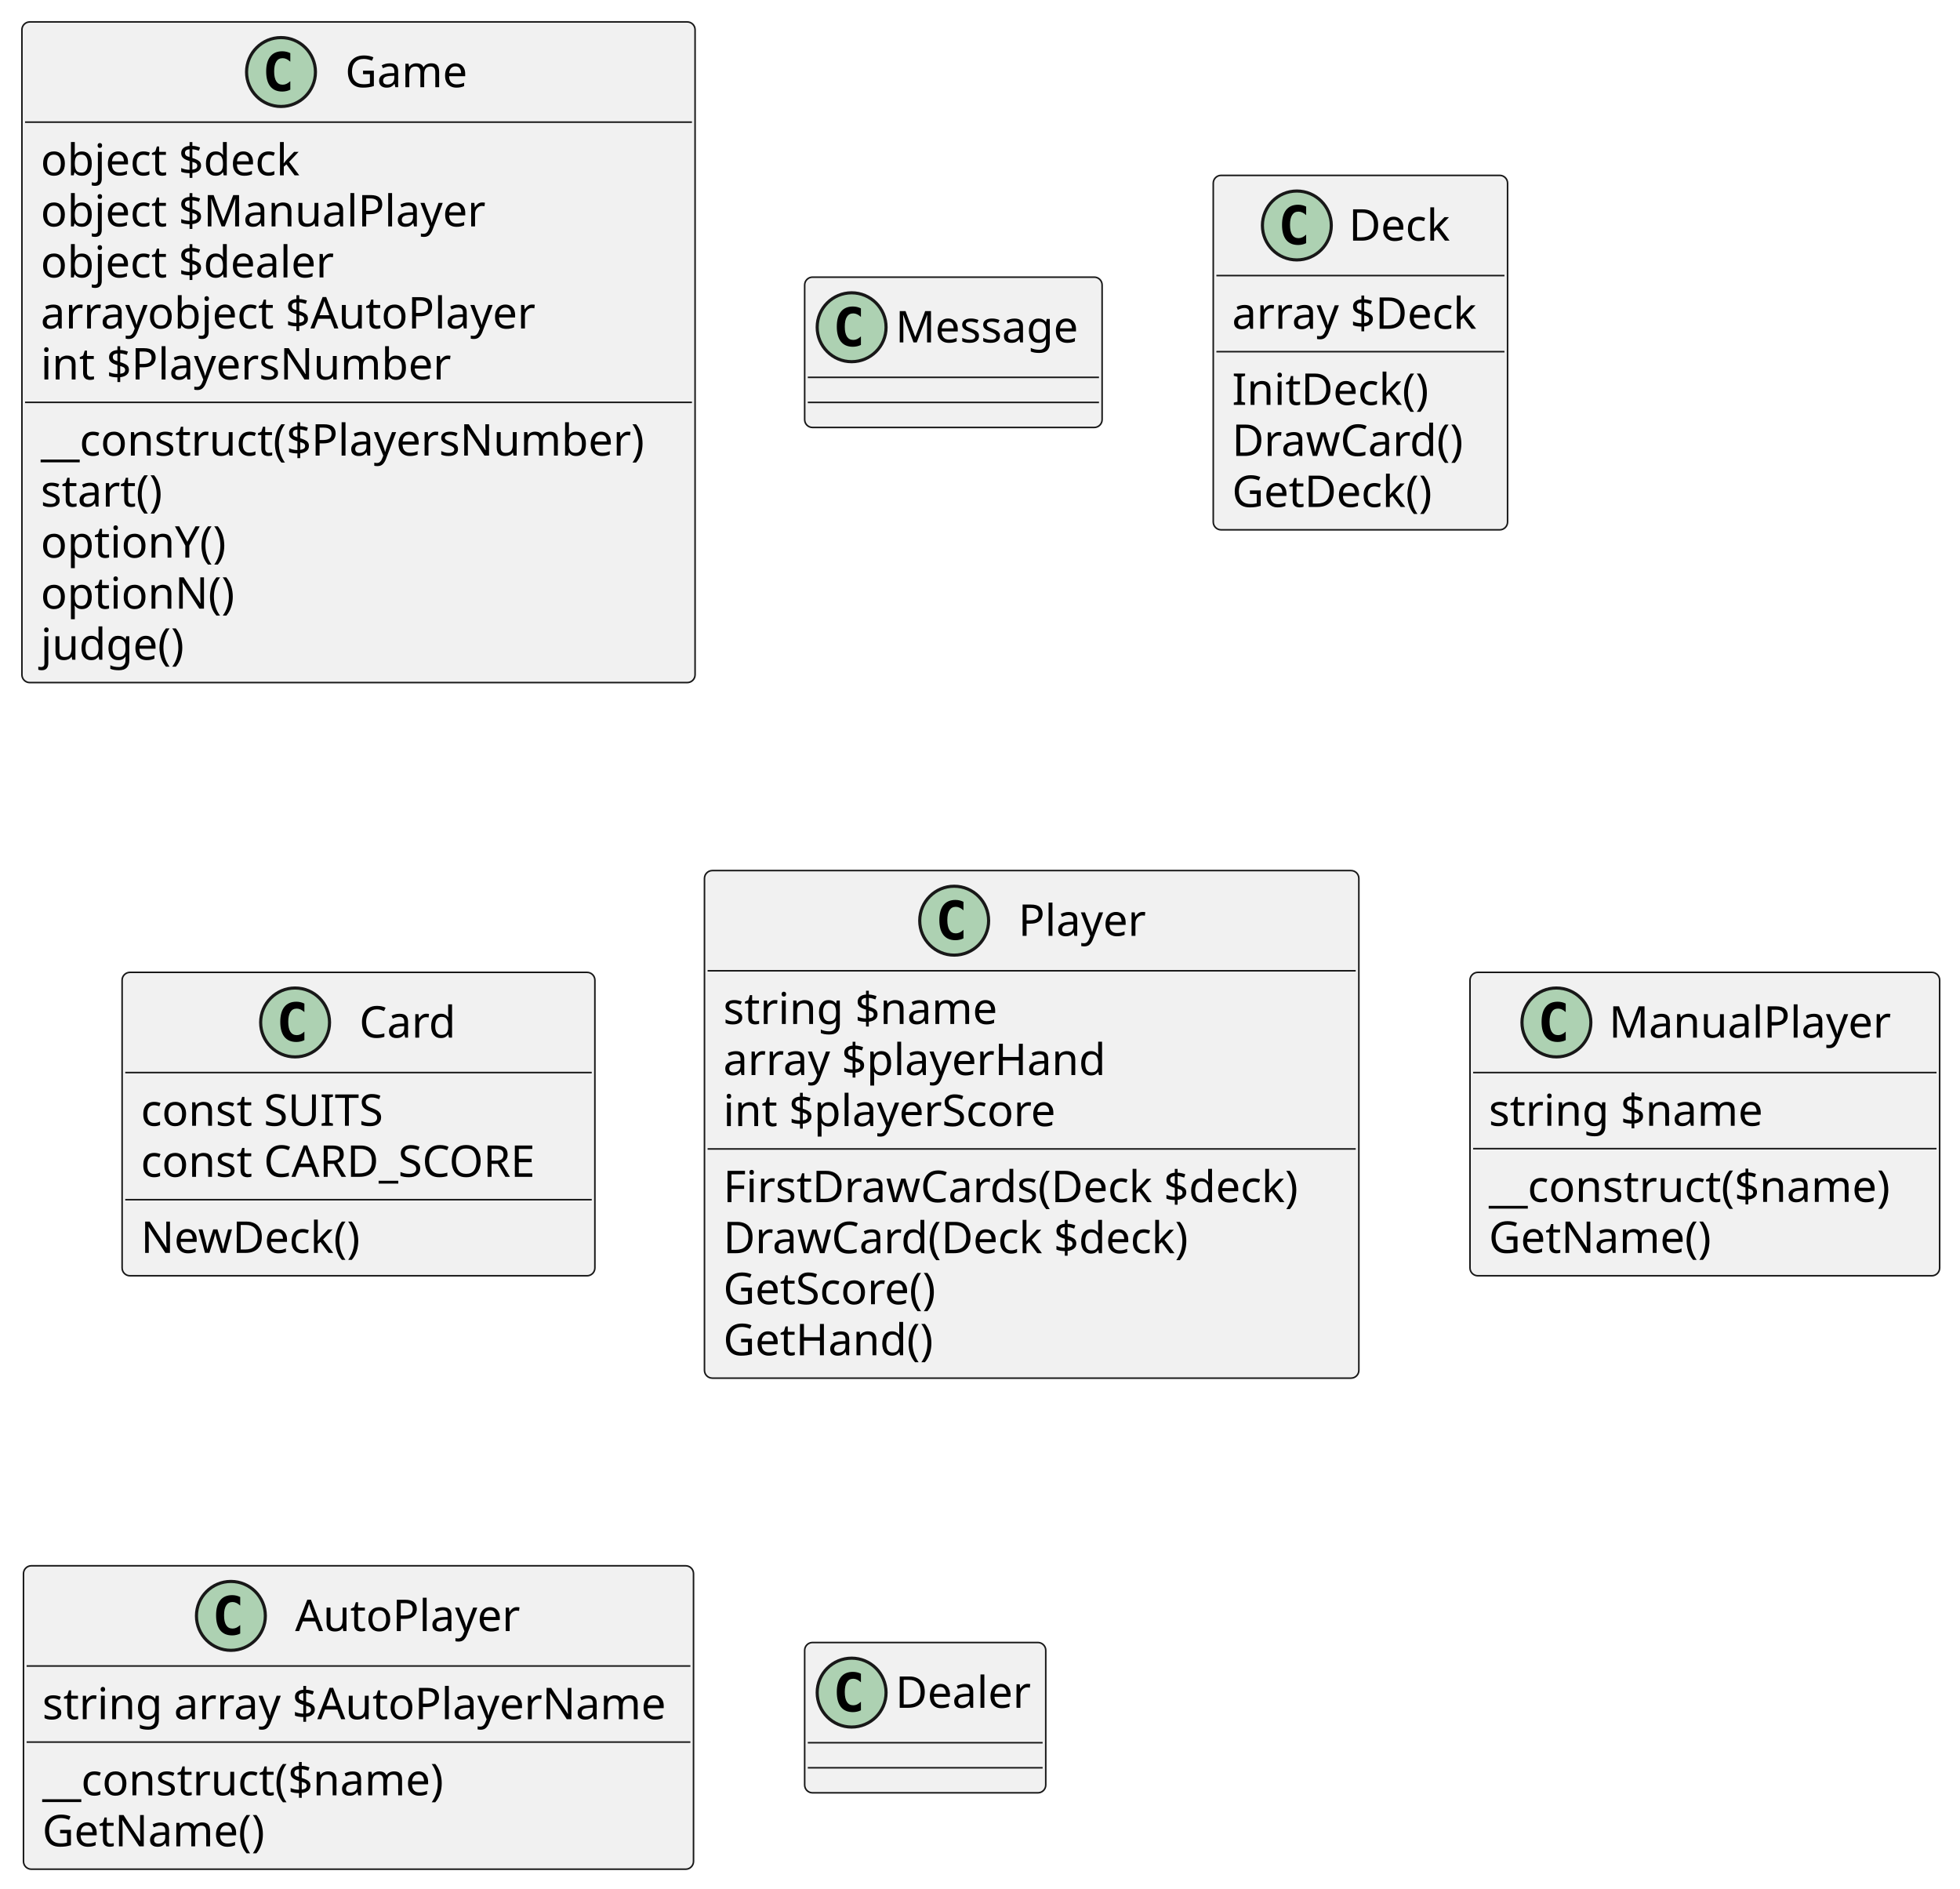
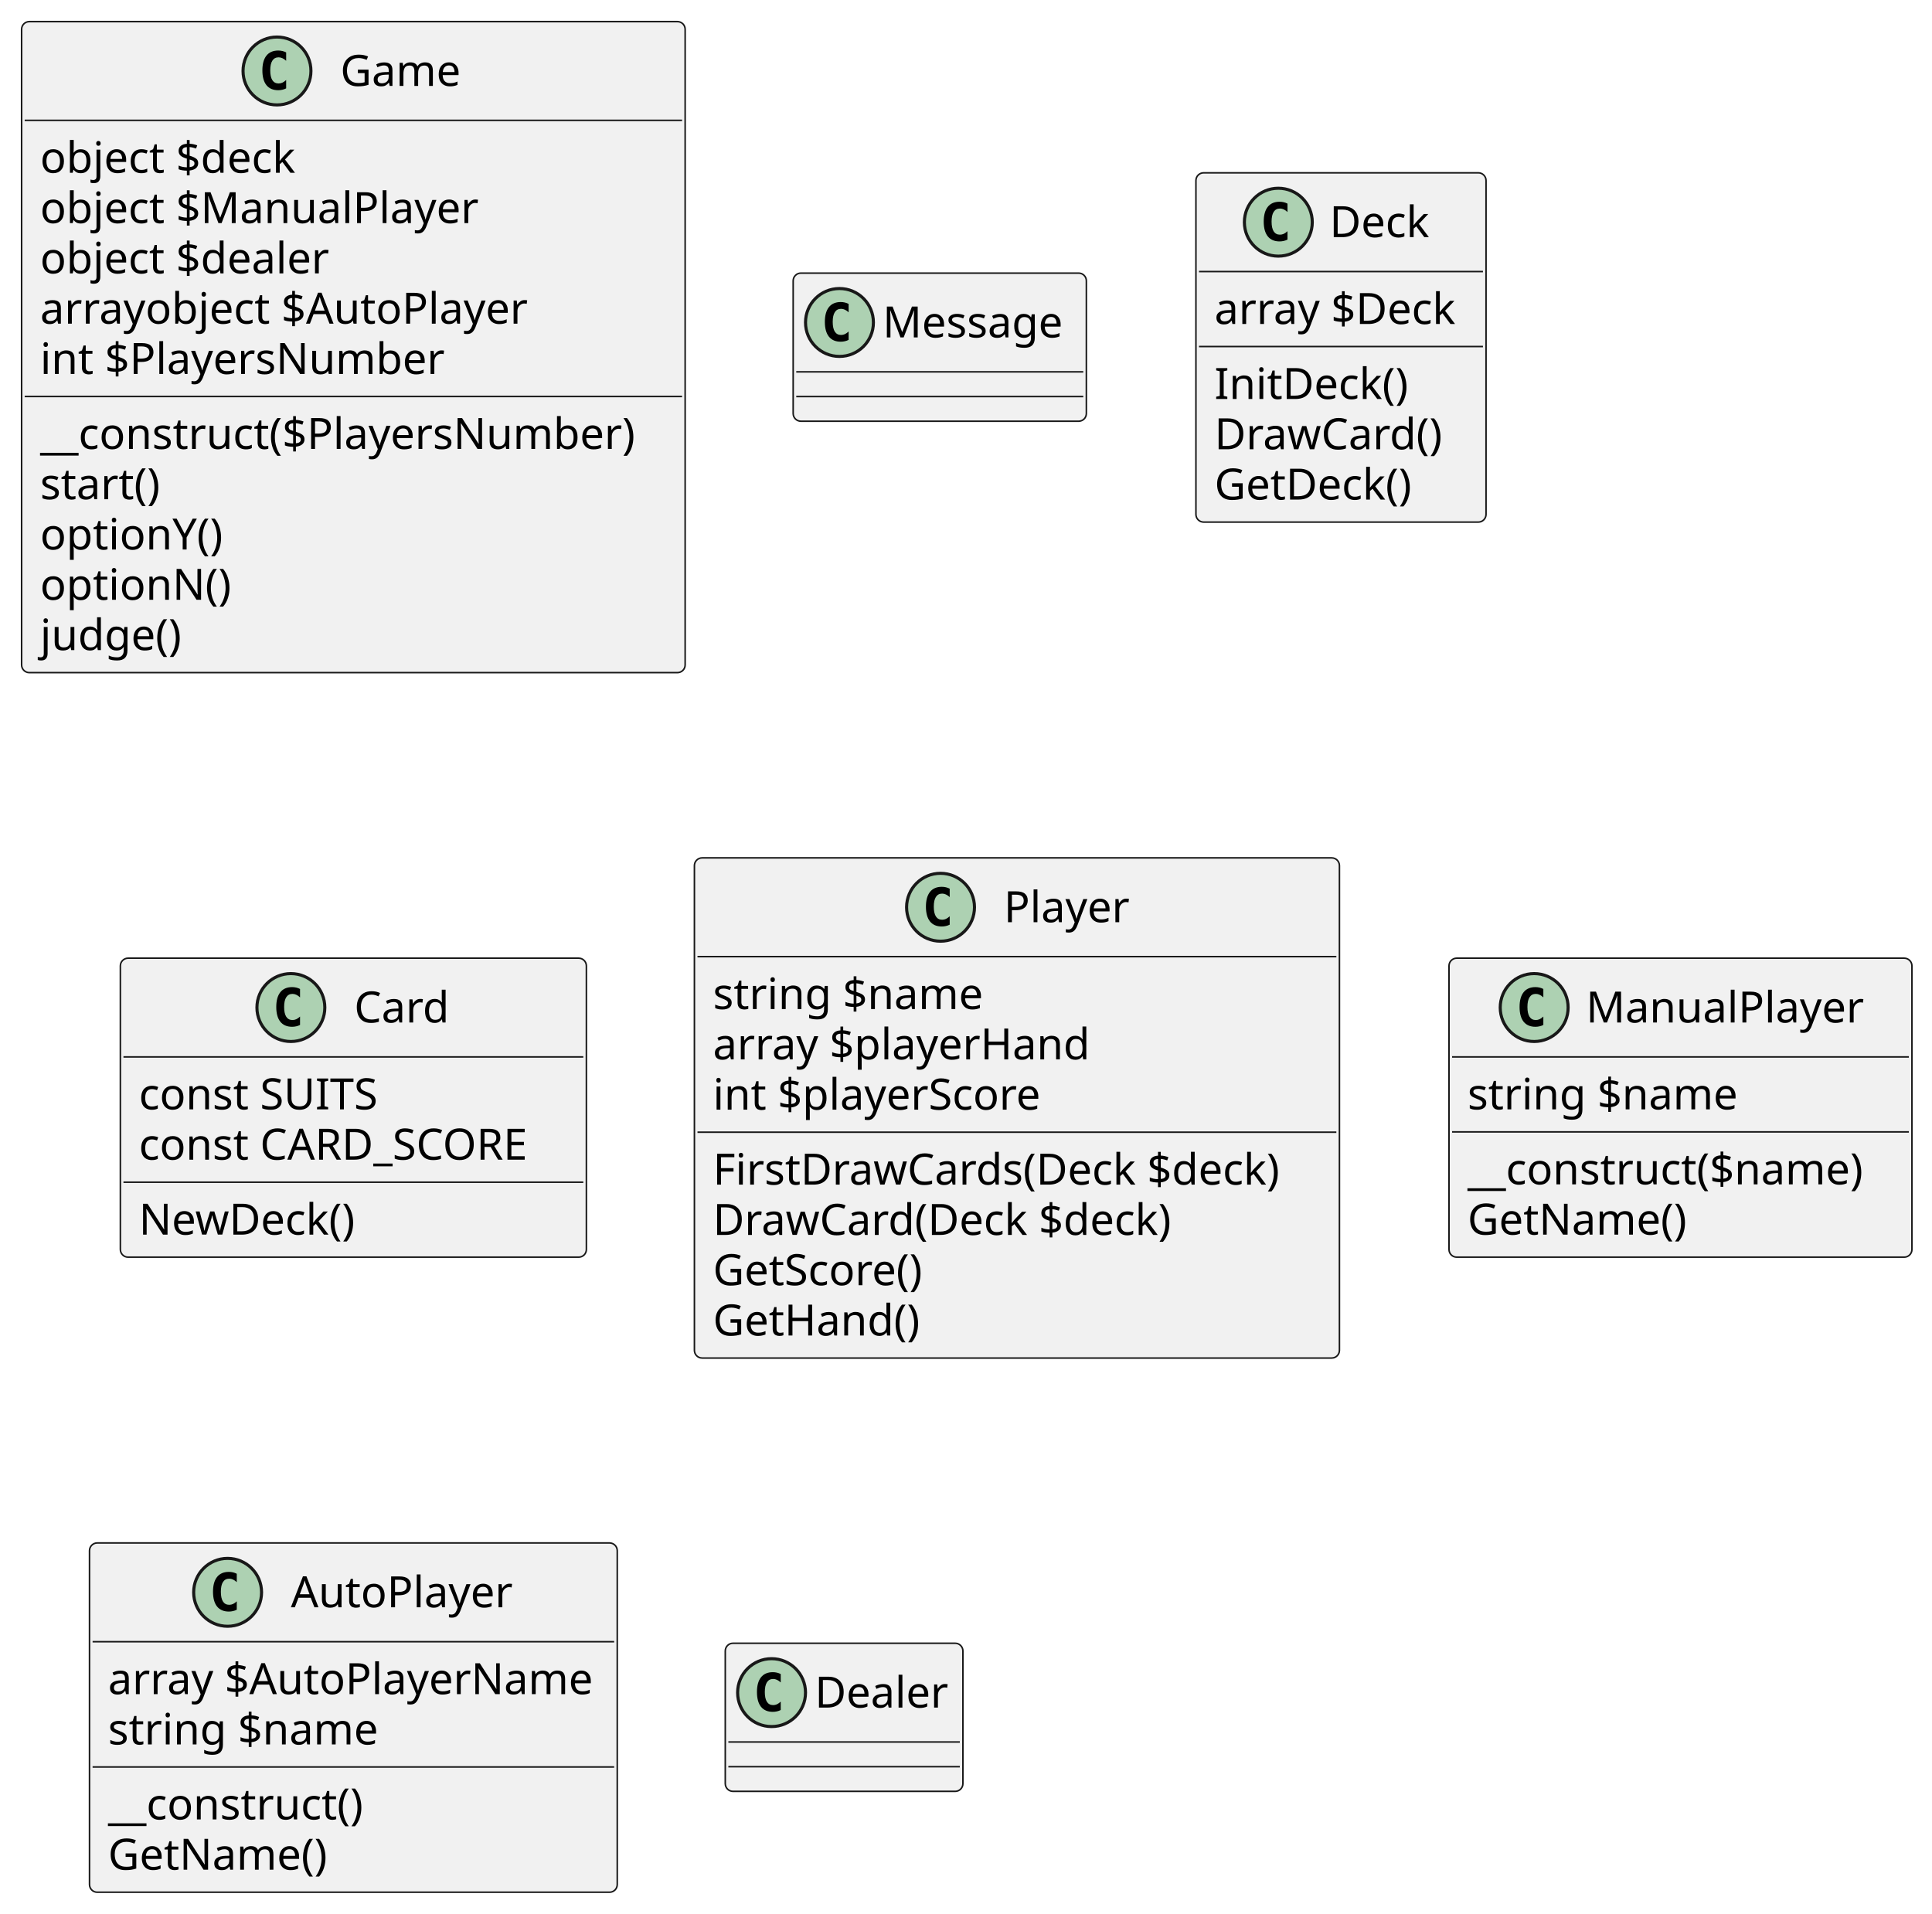
- <svg xmlns="http://www.w3.org/2000/svg" contentStyleType="text/css" height="603px" preserveAspectRatio="none" style="width:626px;height:603px;background:#FFFFFF;" version="1.1" viewBox="0 0 626 603" width="626px" zoomAndPan="magnify">
+ <svg xmlns="http://www.w3.org/2000/svg" contentStyleType="text/css" height="620px" preserveAspectRatio="none" style="width:626px;height:620px;background:#FFFFFF;" version="1.1" viewBox="0 0 626 620" width="626px" zoomAndPan="magnify">
  <defs />
  <g>
    <g id="elem_Game">
      <rect codeLine="1" fill="#F1F1F1" height="210.969" id="Game" rx="2.5" ry="2.5" style="stroke:#181818;stroke-width:0.5;" width="215" x="7" y="7" />
      <ellipse cx="89.75" cy="23" fill="#ADD1B2" rx="11" ry="11" style="stroke:#181818;stroke-width:1.0;" />
      <path d="M92.719,28.641 Q92.141,28.938 91.5,29.078 Q90.859,29.234 90.156,29.234 Q87.656,29.234 86.328,27.594 Q85.016,25.938 85.016,22.812 Q85.016,19.688 86.328,18.031 Q87.656,16.375 90.156,16.375 Q90.859,16.375 91.5,16.531 Q92.156,16.688 92.719,16.984 L92.719,19.703 Q92.094,19.125 91.5,18.859 Q90.906,18.578 90.281,18.578 Q88.938,18.578 88.25,19.656 Q87.562,20.719 87.562,22.812 Q87.562,24.906 88.25,25.984 Q88.938,27.047 90.281,27.047 Q90.906,27.047 91.5,26.781 Q92.094,26.5 92.719,25.922 L92.719,28.641 Z " fill="#000000" />
      <text fill="#000000" font-family="sans-serif" font-size="14" lengthAdjust="spacing" textLength="41" x="110.25" y="27.847">Game</text>
      <line style="stroke:#181818;stroke-width:0.5;" x1="8" x2="221" y1="39" y2="39" />
      <text fill="#000000" font-family="sans-serif" font-size="14" lengthAdjust="spacing" textLength="90" x="13" y="55.995">object $deck</text>
      <text fill="#000000" font-family="sans-serif" font-size="14" lengthAdjust="spacing" textLength="146" x="13" y="72.292">object $ManualPlayer</text>
      <text fill="#000000" font-family="sans-serif" font-size="14" lengthAdjust="spacing" textLength="99" x="13" y="88.589">object $dealer</text>
      <text fill="#000000" font-family="sans-serif" font-size="14" lengthAdjust="spacing" textLength="162" x="13" y="104.886">arrayobject $AutoPlayer</text>
      <text fill="#000000" font-family="sans-serif" font-size="14" lengthAdjust="spacing" textLength="134" x="13" y="121.183">int $PlayersNumber</text>
      <line style="stroke:#181818;stroke-width:0.5;" x1="8" x2="221" y1="128.484" y2="128.484" />
      <text fill="#000000" font-family="sans-serif" font-size="14" lengthAdjust="spacing" textLength="203" x="13" y="145.48">__construct($PlayersNumber)</text>
      <text fill="#000000" font-family="sans-serif" font-size="14" lengthAdjust="spacing" textLength="41" x="13" y="161.776">start()</text>
      <text fill="#000000" font-family="sans-serif" font-size="14" lengthAdjust="spacing" textLength="63" x="13" y="178.073">optionY()</text>
      <text fill="#000000" font-family="sans-serif" font-size="14" lengthAdjust="spacing" textLength="64" x="13" y="194.37">optionN()</text>
      <text fill="#000000" font-family="sans-serif" font-size="14" lengthAdjust="spacing" textLength="49" x="13" y="210.667">judge()</text>
    </g>
    <g id="elem_Message">
      <rect codeLine="13" fill="#F1F1F1" height="48" id="Message" rx="2.5" ry="2.5" style="stroke:#181818;stroke-width:0.5;" width="95" x="257" y="88.5" />
      <ellipse cx="272" cy="104.5" fill="#ADD1B2" rx="11" ry="11" style="stroke:#181818;stroke-width:1.0;" />
      <path d="M274.969,110.141 Q274.391,110.438 273.75,110.578 Q273.109,110.734 272.406,110.734 Q269.906,110.734 268.578,109.094 Q267.266,107.438 267.266,104.312 Q267.266,101.188 268.578,99.531 Q269.906,97.875 272.406,97.875 Q273.109,97.875 273.75,98.031 Q274.406,98.188 274.969,98.484 L274.969,101.203 Q274.344,100.625 273.75,100.359 Q273.156,100.078 272.531,100.078 Q271.188,100.078 270.5,101.156 Q269.812,102.219 269.812,104.312 Q269.812,106.406 270.5,107.484 Q271.188,108.547 272.531,108.547 Q273.156,108.547 273.75,108.281 Q274.344,108 274.969,107.422 L274.969,110.141 Z " fill="#000000" />
      <text fill="#000000" font-family="sans-serif" font-size="14" lengthAdjust="spacing" textLength="63" x="286" y="109.347">Message</text>
      <line style="stroke:#181818;stroke-width:0.5;" x1="258" x2="351" y1="120.5" y2="120.5" />
      <line style="stroke:#181818;stroke-width:0.5;" x1="258" x2="351" y1="128.5" y2="128.5" />
    </g>
    <g id="elem_Deck">
      <rect codeLine="16" fill="#F1F1F1" height="113.188" id="Deck" rx="2.5" ry="2.5" style="stroke:#181818;stroke-width:0.5;" width="94" x="387.5" y="56" />
      <ellipse cx="414.2" cy="72" fill="#ADD1B2" rx="11" ry="11" style="stroke:#181818;stroke-width:1.0;" />
      <path d="M417.169,77.641 Q416.591,77.938 415.95,78.078 Q415.309,78.234 414.606,78.234 Q412.106,78.234 410.778,76.594 Q409.466,74.938 409.466,71.812 Q409.466,68.688 410.778,67.031 Q412.106,65.375 414.606,65.375 Q415.309,65.375 415.95,65.531 Q416.606,65.688 417.169,65.984 L417.169,68.703 Q416.544,68.125 415.95,67.859 Q415.356,67.578 414.731,67.578 Q413.387,67.578 412.7,68.656 Q412.012,69.719 412.012,71.812 Q412.012,73.906 412.7,74.984 Q413.387,76.047 414.731,76.047 Q415.356,76.047 415.95,75.781 Q416.544,75.5 417.169,74.922 L417.169,77.641 Z " fill="#000000" />
      <text fill="#000000" font-family="sans-serif" font-size="14" lengthAdjust="spacing" textLength="36" x="430.8" y="76.847">Deck</text>
      <line style="stroke:#181818;stroke-width:0.5;" x1="388.5" x2="480.5" y1="88" y2="88" />
      <text fill="#000000" font-family="sans-serif" font-size="14" lengthAdjust="spacing" textLength="82" x="393.5" y="104.995">array $Deck</text>
      <line style="stroke:#181818;stroke-width:0.5;" x1="388.5" x2="480.5" y1="112.297" y2="112.297" />
      <text fill="#000000" font-family="sans-serif" font-size="14" lengthAdjust="spacing" textLength="66" x="393.5" y="129.292">InitDeck()</text>
      <text fill="#000000" font-family="sans-serif" font-size="14" lengthAdjust="spacing" textLength="77" x="393.5" y="145.589">DrawCard()</text>
      <text fill="#000000" font-family="sans-serif" font-size="14" lengthAdjust="spacing" textLength="71" x="393.5" y="161.886">GetDeck()</text>
    </g>
    <g id="elem_Card">
      <rect codeLine="23" fill="#F1F1F1" height="96.891" id="Card" rx="2.5" ry="2.5" style="stroke:#181818;stroke-width:0.5;" width="151" x="39" y="310.5" />
      <ellipse cx="94.25" cy="326.5" fill="#ADD1B2" rx="11" ry="11" style="stroke:#181818;stroke-width:1.0;" />
      <path d="M97.219,332.141 Q96.641,332.438 96,332.578 Q95.359,332.734 94.656,332.734 Q92.156,332.734 90.828,331.094 Q89.516,329.438 89.516,326.312 Q89.516,323.188 90.828,321.531 Q92.156,319.875 94.656,319.875 Q95.359,319.875 96,320.031 Q96.656,320.188 97.219,320.484 L97.219,323.203 Q96.594,322.625 96,322.359 Q95.406,322.078 94.781,322.078 Q93.438,322.078 92.75,323.156 Q92.062,324.219 92.062,326.312 Q92.062,328.406 92.75,329.484 Q93.438,330.547 94.781,330.547 Q95.406,330.547 96,330.281 Q96.594,330 97.219,329.422 L97.219,332.141 Z " fill="#000000" />
      <text fill="#000000" font-family="sans-serif" font-size="14" lengthAdjust="spacing" textLength="32" x="114.75" y="331.347">Card</text>
      <line style="stroke:#181818;stroke-width:0.5;" x1="40" x2="189" y1="342.5" y2="342.5" />
      <text fill="#000000" font-family="sans-serif" font-size="14" lengthAdjust="spacing" textLength="83" x="45" y="359.495">const SUITS</text>
      <text fill="#000000" font-family="sans-serif" font-size="14" lengthAdjust="spacing" textLength="139" x="45" y="375.792">const CARD_SCORE</text>
      <line style="stroke:#181818;stroke-width:0.5;" x1="40" x2="189" y1="383.094" y2="383.094" />
      <text fill="#000000" font-family="sans-serif" font-size="14" lengthAdjust="spacing" textLength="76" x="45" y="400.089">NewDeck()</text>
    </g>
    <g id="elem_Player">
      <rect codeLine="28" fill="#F1F1F1" height="162.078" id="Player" rx="2.5" ry="2.5" style="stroke:#181818;stroke-width:0.5;" width="209" x="225" y="278" />
      <ellipse cx="304.75" cy="294" fill="#ADD1B2" rx="11" ry="11" style="stroke:#181818;stroke-width:1.0;" />
      <path d="M307.719,299.641 Q307.141,299.938 306.5,300.078 Q305.859,300.234 305.156,300.234 Q302.656,300.234 301.328,298.594 Q300.016,296.938 300.016,293.812 Q300.016,290.688 301.328,289.031 Q302.656,287.375 305.156,287.375 Q305.859,287.375 306.5,287.531 Q307.156,287.688 307.719,287.984 L307.719,290.703 Q307.094,290.125 306.5,289.859 Q305.906,289.578 305.281,289.578 Q303.938,289.578 303.25,290.656 Q302.562,291.719 302.562,293.812 Q302.562,295.906 303.25,296.984 Q303.938,298.047 305.281,298.047 Q305.906,298.047 306.5,297.781 Q307.094,297.5 307.719,296.922 L307.719,299.641 Z " fill="#000000" />
      <text fill="#000000" font-family="sans-serif" font-size="14" lengthAdjust="spacing" textLength="41" x="325.25" y="298.847">Player</text>
      <line style="stroke:#181818;stroke-width:0.5;" x1="226" x2="433" y1="310" y2="310" />
      <text fill="#000000" font-family="sans-serif" font-size="14" lengthAdjust="spacing" textLength="91" x="231" y="326.995">string $name</text>
      <text fill="#000000" font-family="sans-serif" font-size="14" lengthAdjust="spacing" textLength="123" x="231" y="343.292">array $playerHand</text>
      <text fill="#000000" font-family="sans-serif" font-size="14" lengthAdjust="spacing" textLength="111" x="231" y="359.589">int $playerScore</text>
      <line style="stroke:#181818;stroke-width:0.5;" x1="226" x2="433" y1="366.891" y2="366.891" />
      <text fill="#000000" font-family="sans-serif" font-size="14" lengthAdjust="spacing" textLength="197" x="231" y="383.886">FirstDrawCards(Deck $deck)</text>
      <text fill="#000000" font-family="sans-serif" font-size="14" lengthAdjust="spacing" textLength="160" x="231" y="400.183">DrawCard(Deck $deck)</text>
      <text fill="#000000" font-family="sans-serif" font-size="14" lengthAdjust="spacing" textLength="75" x="231" y="416.479">GetScore()</text>
      <text fill="#000000" font-family="sans-serif" font-size="14" lengthAdjust="spacing" textLength="71" x="231" y="432.776">GetHand()</text>
    </g>
    <g id="elem_ManualPlayer">
      <rect codeLine="38" fill="#F1F1F1" height="96.891" id="ManualPlayer" rx="2.5" ry="2.5" style="stroke:#181818;stroke-width:0.5;" width="150" x="469.5" y="310.5" />
      <ellipse cx="497.1" cy="326.5" fill="#ADD1B2" rx="11" ry="11" style="stroke:#181818;stroke-width:1.0;" />
      <path d="M500.069,332.141 Q499.491,332.438 498.85,332.578 Q498.209,332.734 497.506,332.734 Q495.006,332.734 493.678,331.094 Q492.366,329.438 492.366,326.312 Q492.366,323.188 493.678,321.531 Q495.006,319.875 497.506,319.875 Q498.209,319.875 498.85,320.031 Q499.506,320.188 500.069,320.484 L500.069,323.203 Q499.444,322.625 498.85,322.359 Q498.256,322.078 497.631,322.078 Q496.288,322.078 495.6,323.156 Q494.913,324.219 494.913,326.312 Q494.913,328.406 495.6,329.484 Q496.288,330.547 497.631,330.547 Q498.256,330.547 498.85,330.281 Q499.444,330 500.069,329.422 L500.069,332.141 Z " fill="#000000" />
      <text fill="#000000" font-family="sans-serif" font-size="14" lengthAdjust="spacing" textLength="90" x="513.9" y="331.347">ManualPlayer</text>
      <line style="stroke:#181818;stroke-width:0.5;" x1="470.5" x2="618.5" y1="342.5" y2="342.5" />
      <text fill="#000000" font-family="sans-serif" font-size="14" lengthAdjust="spacing" textLength="91" x="475.5" y="359.495">string $name</text>
      <line style="stroke:#181818;stroke-width:0.5;" x1="470.5" x2="618.5" y1="366.797" y2="366.797" />
      <text fill="#000000" font-family="sans-serif" font-size="14" lengthAdjust="spacing" textLength="138" x="475.5" y="383.792">__construct($name)</text>
      <text fill="#000000" font-family="sans-serif" font-size="14" lengthAdjust="spacing" textLength="75" x="475.5" y="400.089">GetName()</text>
    </g>
    <g id="elem_AutoPlayer">
-       <rect codeLine="44" fill="#F1F1F1" height="96.891" id="AutoPlayer" rx="2.5" ry="2.5" style="stroke:#181818;stroke-width:0.5;" width="214" x="7.5" y="500" />
+       <rect codeLine="44" fill="#F1F1F1" height="113.188" id="AutoPlayer" rx="2.5" ry="2.5" style="stroke:#181818;stroke-width:0.5;" width="171" x="29" y="500" />
      <ellipse cx="73.75" cy="516" fill="#ADD1B2" rx="11" ry="11" style="stroke:#181818;stroke-width:1.0;" />
      <path d="M76.719,521.641 Q76.141,521.938 75.5,522.078 Q74.859,522.234 74.156,522.234 Q71.656,522.234 70.328,520.594 Q69.016,518.938 69.016,515.812 Q69.016,512.688 70.328,511.031 Q71.656,509.375 74.156,509.375 Q74.859,509.375 75.5,509.531 Q76.156,509.688 76.719,509.984 L76.719,512.703 Q76.094,512.125 75.5,511.859 Q74.906,511.578 74.281,511.578 Q72.938,511.578 72.25,512.656 Q71.562,513.719 71.562,515.812 Q71.562,517.906 72.25,518.984 Q72.938,520.047 74.281,520.047 Q74.906,520.047 75.5,519.781 Q76.094,519.5 76.719,518.922 L76.719,521.641 Z " fill="#000000" />
      <text fill="#000000" font-family="sans-serif" font-size="14" lengthAdjust="spacing" textLength="73" x="94.25" y="520.847">AutoPlayer</text>
-       <line style="stroke:#181818;stroke-width:0.5;" x1="8.5" x2="220.5" y1="532" y2="532" />
-       <text fill="#000000" font-family="sans-serif" font-size="14" lengthAdjust="spacing" textLength="202" x="13.5" y="548.995">string array $AutoPlayerName</text>
-       <line style="stroke:#181818;stroke-width:0.5;" x1="8.5" x2="220.5" y1="556.297" y2="556.297" />
-       <text fill="#000000" font-family="sans-serif" font-size="14" lengthAdjust="spacing" textLength="138" x="13.5" y="573.292">__construct($name)</text>
-       <text fill="#000000" font-family="sans-serif" font-size="14" lengthAdjust="spacing" textLength="75" x="13.5" y="589.589">GetName()</text>
+       <line style="stroke:#181818;stroke-width:0.5;" x1="30" x2="199" y1="532" y2="532" />
+       <text fill="#000000" font-family="sans-serif" font-size="14" lengthAdjust="spacing" textLength="159" x="35" y="548.995">array $AutoPlayerName</text>
+       <text fill="#000000" font-family="sans-serif" font-size="14" lengthAdjust="spacing" textLength="91" x="35" y="565.292">string $name</text>
+       <line style="stroke:#181818;stroke-width:0.5;" x1="30" x2="199" y1="572.594" y2="572.594" />
+       <text fill="#000000" font-family="sans-serif" font-size="14" lengthAdjust="spacing" textLength="90" x="35" y="589.589">__construct()</text>
+       <text fill="#000000" font-family="sans-serif" font-size="14" lengthAdjust="spacing" textLength="75" x="35" y="605.886">GetName()</text>
    </g>
    <g id="elem_Dealer">
-       <rect codeLine="50" fill="#F1F1F1" height="48" id="Dealer" rx="2.5" ry="2.5" style="stroke:#181818;stroke-width:0.5;" width="77" x="257" y="524.5" />
-       <ellipse cx="272" cy="540.5" fill="#ADD1B2" rx="11" ry="11" style="stroke:#181818;stroke-width:1.0;" />
-       <path d="M274.969,546.141 Q274.391,546.438 273.75,546.578 Q273.109,546.734 272.406,546.734 Q269.906,546.734 268.578,545.094 Q267.266,543.438 267.266,540.312 Q267.266,537.188 268.578,535.531 Q269.906,533.875 272.406,533.875 Q273.109,533.875 273.75,534.031 Q274.406,534.188 274.969,534.484 L274.969,537.203 Q274.344,536.625 273.75,536.359 Q273.156,536.078 272.531,536.078 Q271.188,536.078 270.5,537.156 Q269.812,538.219 269.812,540.312 Q269.812,542.406 270.5,543.484 Q271.188,544.547 272.531,544.547 Q273.156,544.547 273.75,544.281 Q274.344,544 274.969,543.422 L274.969,546.141 Z " fill="#000000" />
-       <text fill="#000000" font-family="sans-serif" font-size="14" lengthAdjust="spacing" textLength="45" x="286" y="545.347">Dealer</text>
-       <line style="stroke:#181818;stroke-width:0.5;" x1="258" x2="333" y1="556.5" y2="556.5" />
-       <line style="stroke:#181818;stroke-width:0.5;" x1="258" x2="333" y1="564.5" y2="564.5" />
+       <rect codeLine="51" fill="#F1F1F1" height="48" id="Dealer" rx="2.5" ry="2.5" style="stroke:#181818;stroke-width:0.5;" width="77" x="235" y="532.5" />
+       <ellipse cx="250" cy="548.5" fill="#ADD1B2" rx="11" ry="11" style="stroke:#181818;stroke-width:1.0;" />
+       <path d="M252.969,554.141 Q252.391,554.438 251.75,554.578 Q251.109,554.734 250.406,554.734 Q247.906,554.734 246.578,553.094 Q245.266,551.438 245.266,548.312 Q245.266,545.188 246.578,543.531 Q247.906,541.875 250.406,541.875 Q251.109,541.875 251.75,542.031 Q252.406,542.188 252.969,542.484 L252.969,545.203 Q252.344,544.625 251.75,544.359 Q251.156,544.078 250.531,544.078 Q249.188,544.078 248.5,545.156 Q247.812,546.219 247.812,548.312 Q247.812,550.406 248.5,551.484 Q249.188,552.547 250.531,552.547 Q251.156,552.547 251.75,552.281 Q252.344,552 252.969,551.422 L252.969,554.141 Z " fill="#000000" />
+       <text fill="#000000" font-family="sans-serif" font-size="14" lengthAdjust="spacing" textLength="45" x="264" y="553.347">Dealer</text>
+       <line style="stroke:#181818;stroke-width:0.5;" x1="236" x2="311" y1="564.5" y2="564.5" />
+       <line style="stroke:#181818;stroke-width:0.5;" x1="236" x2="311" y1="572.5" y2="572.5" />
    </g>
  </g>
</svg>
